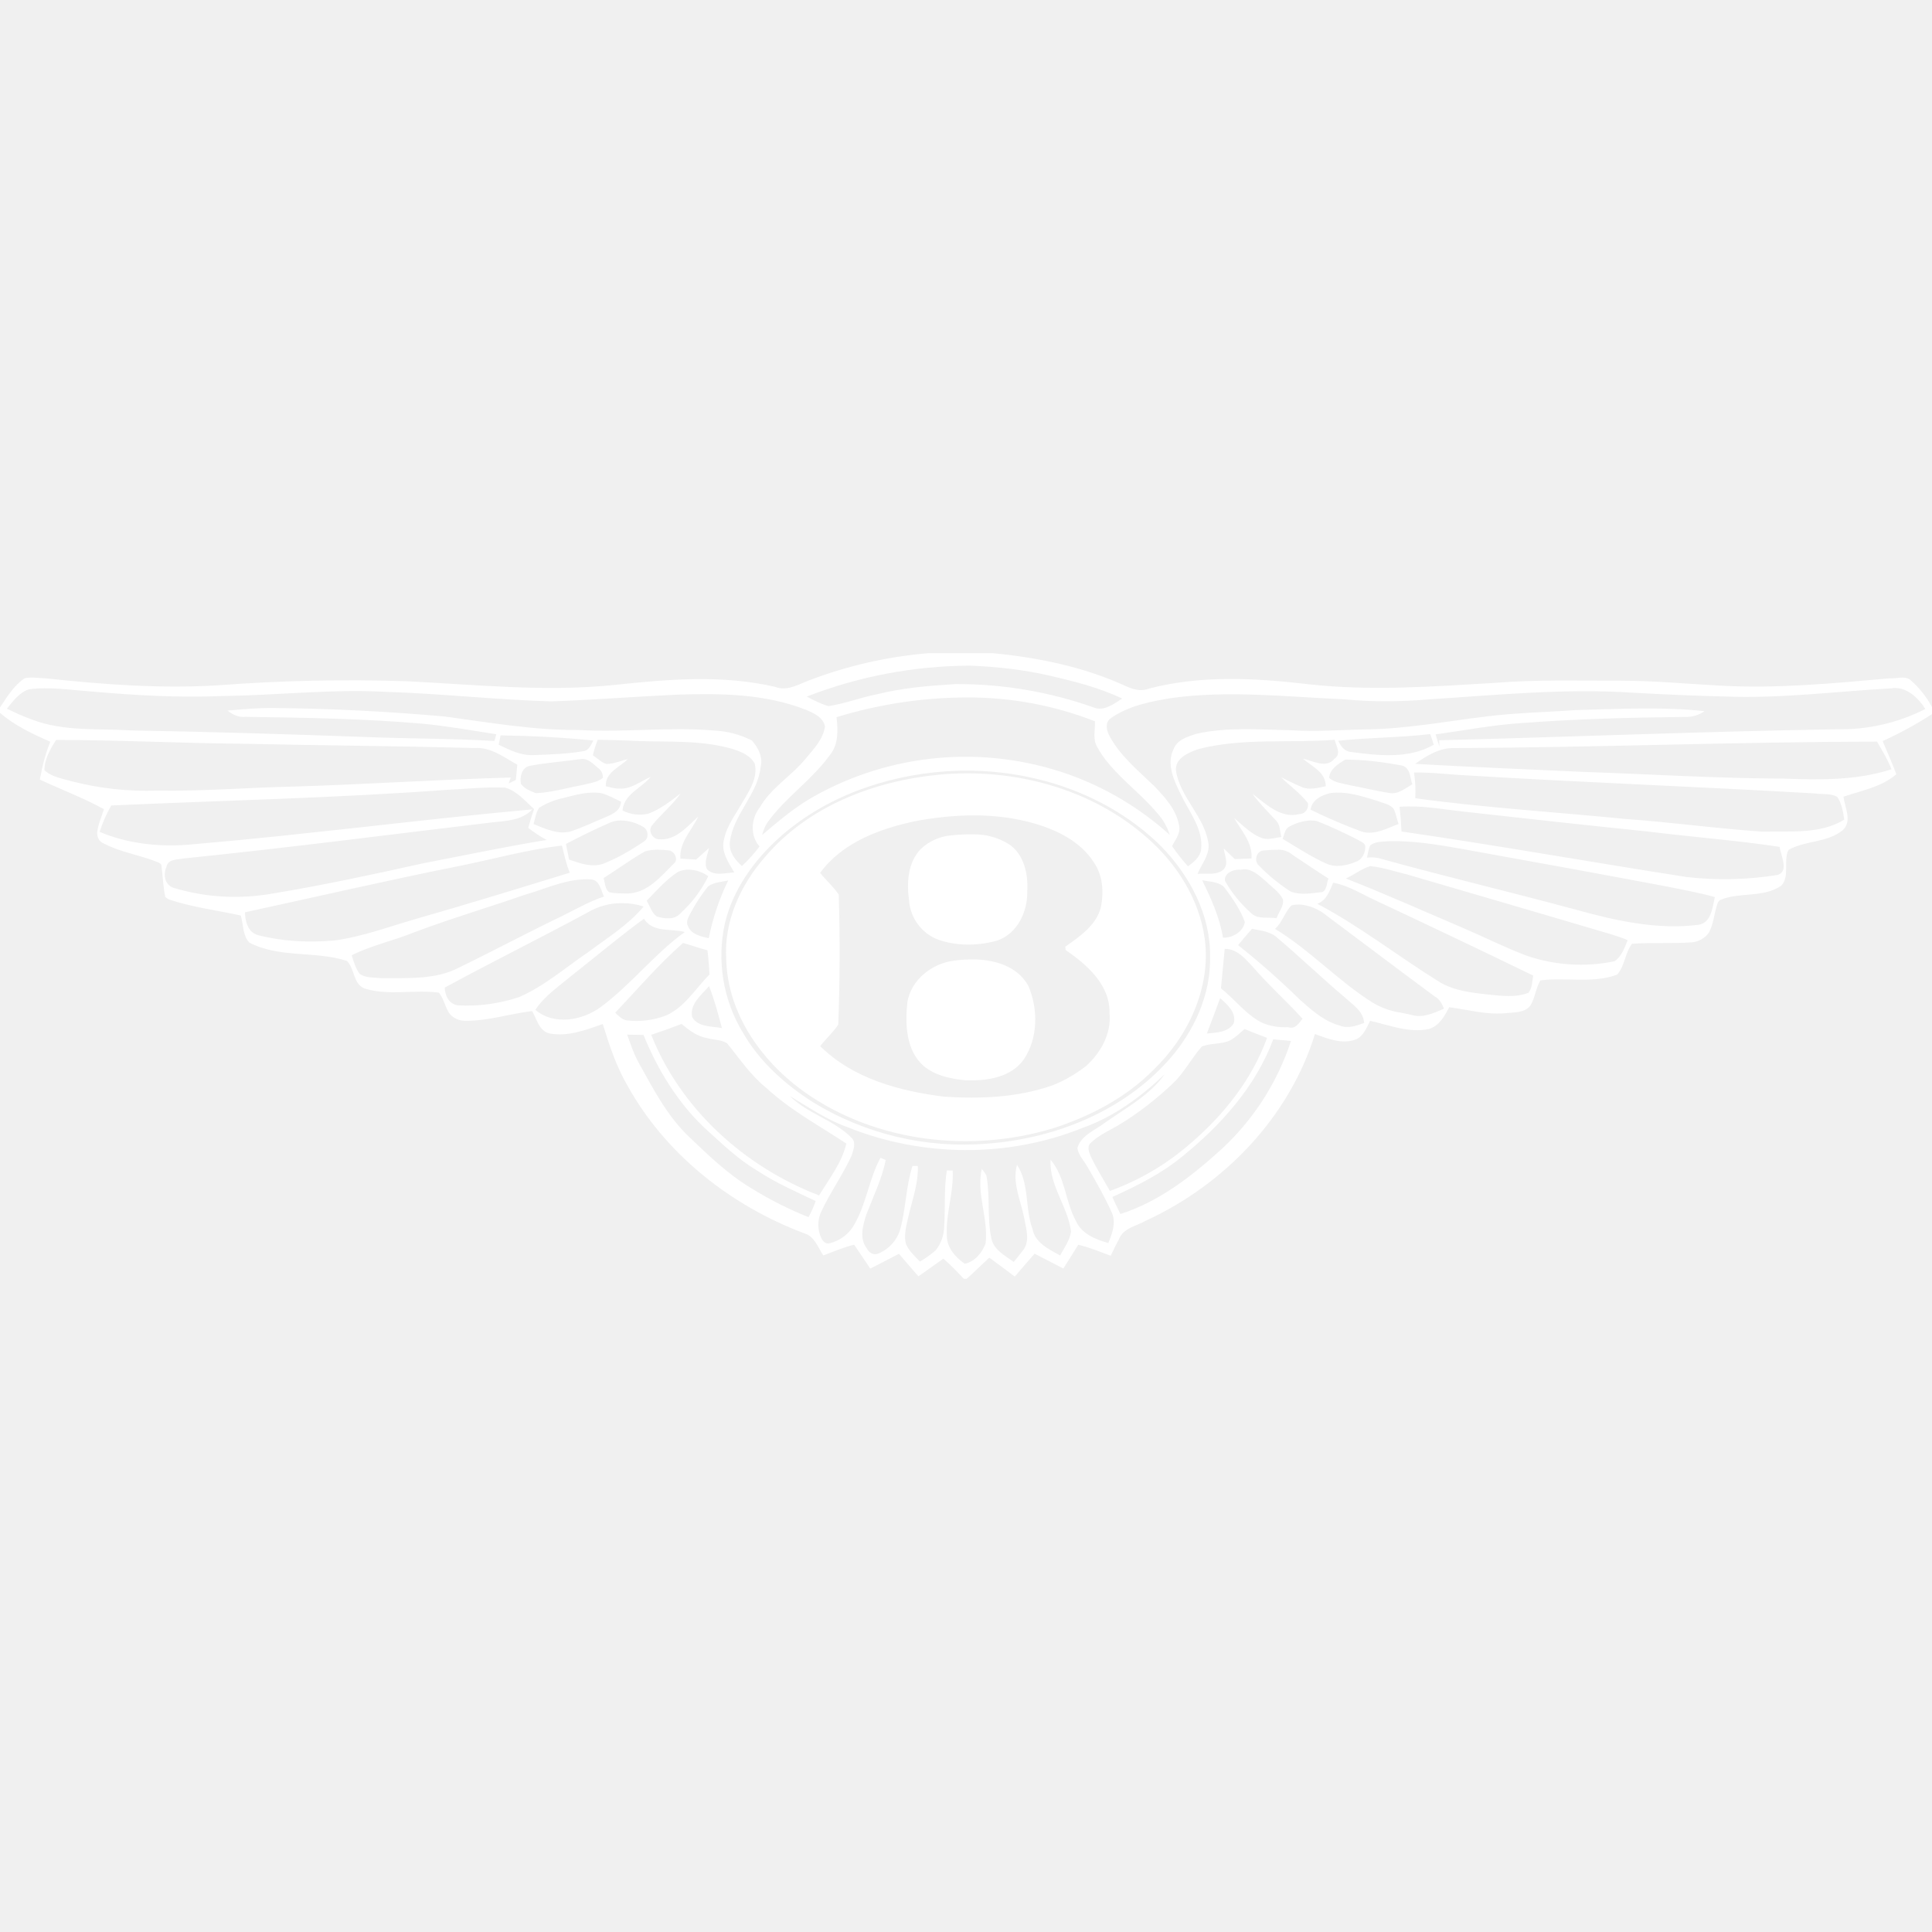
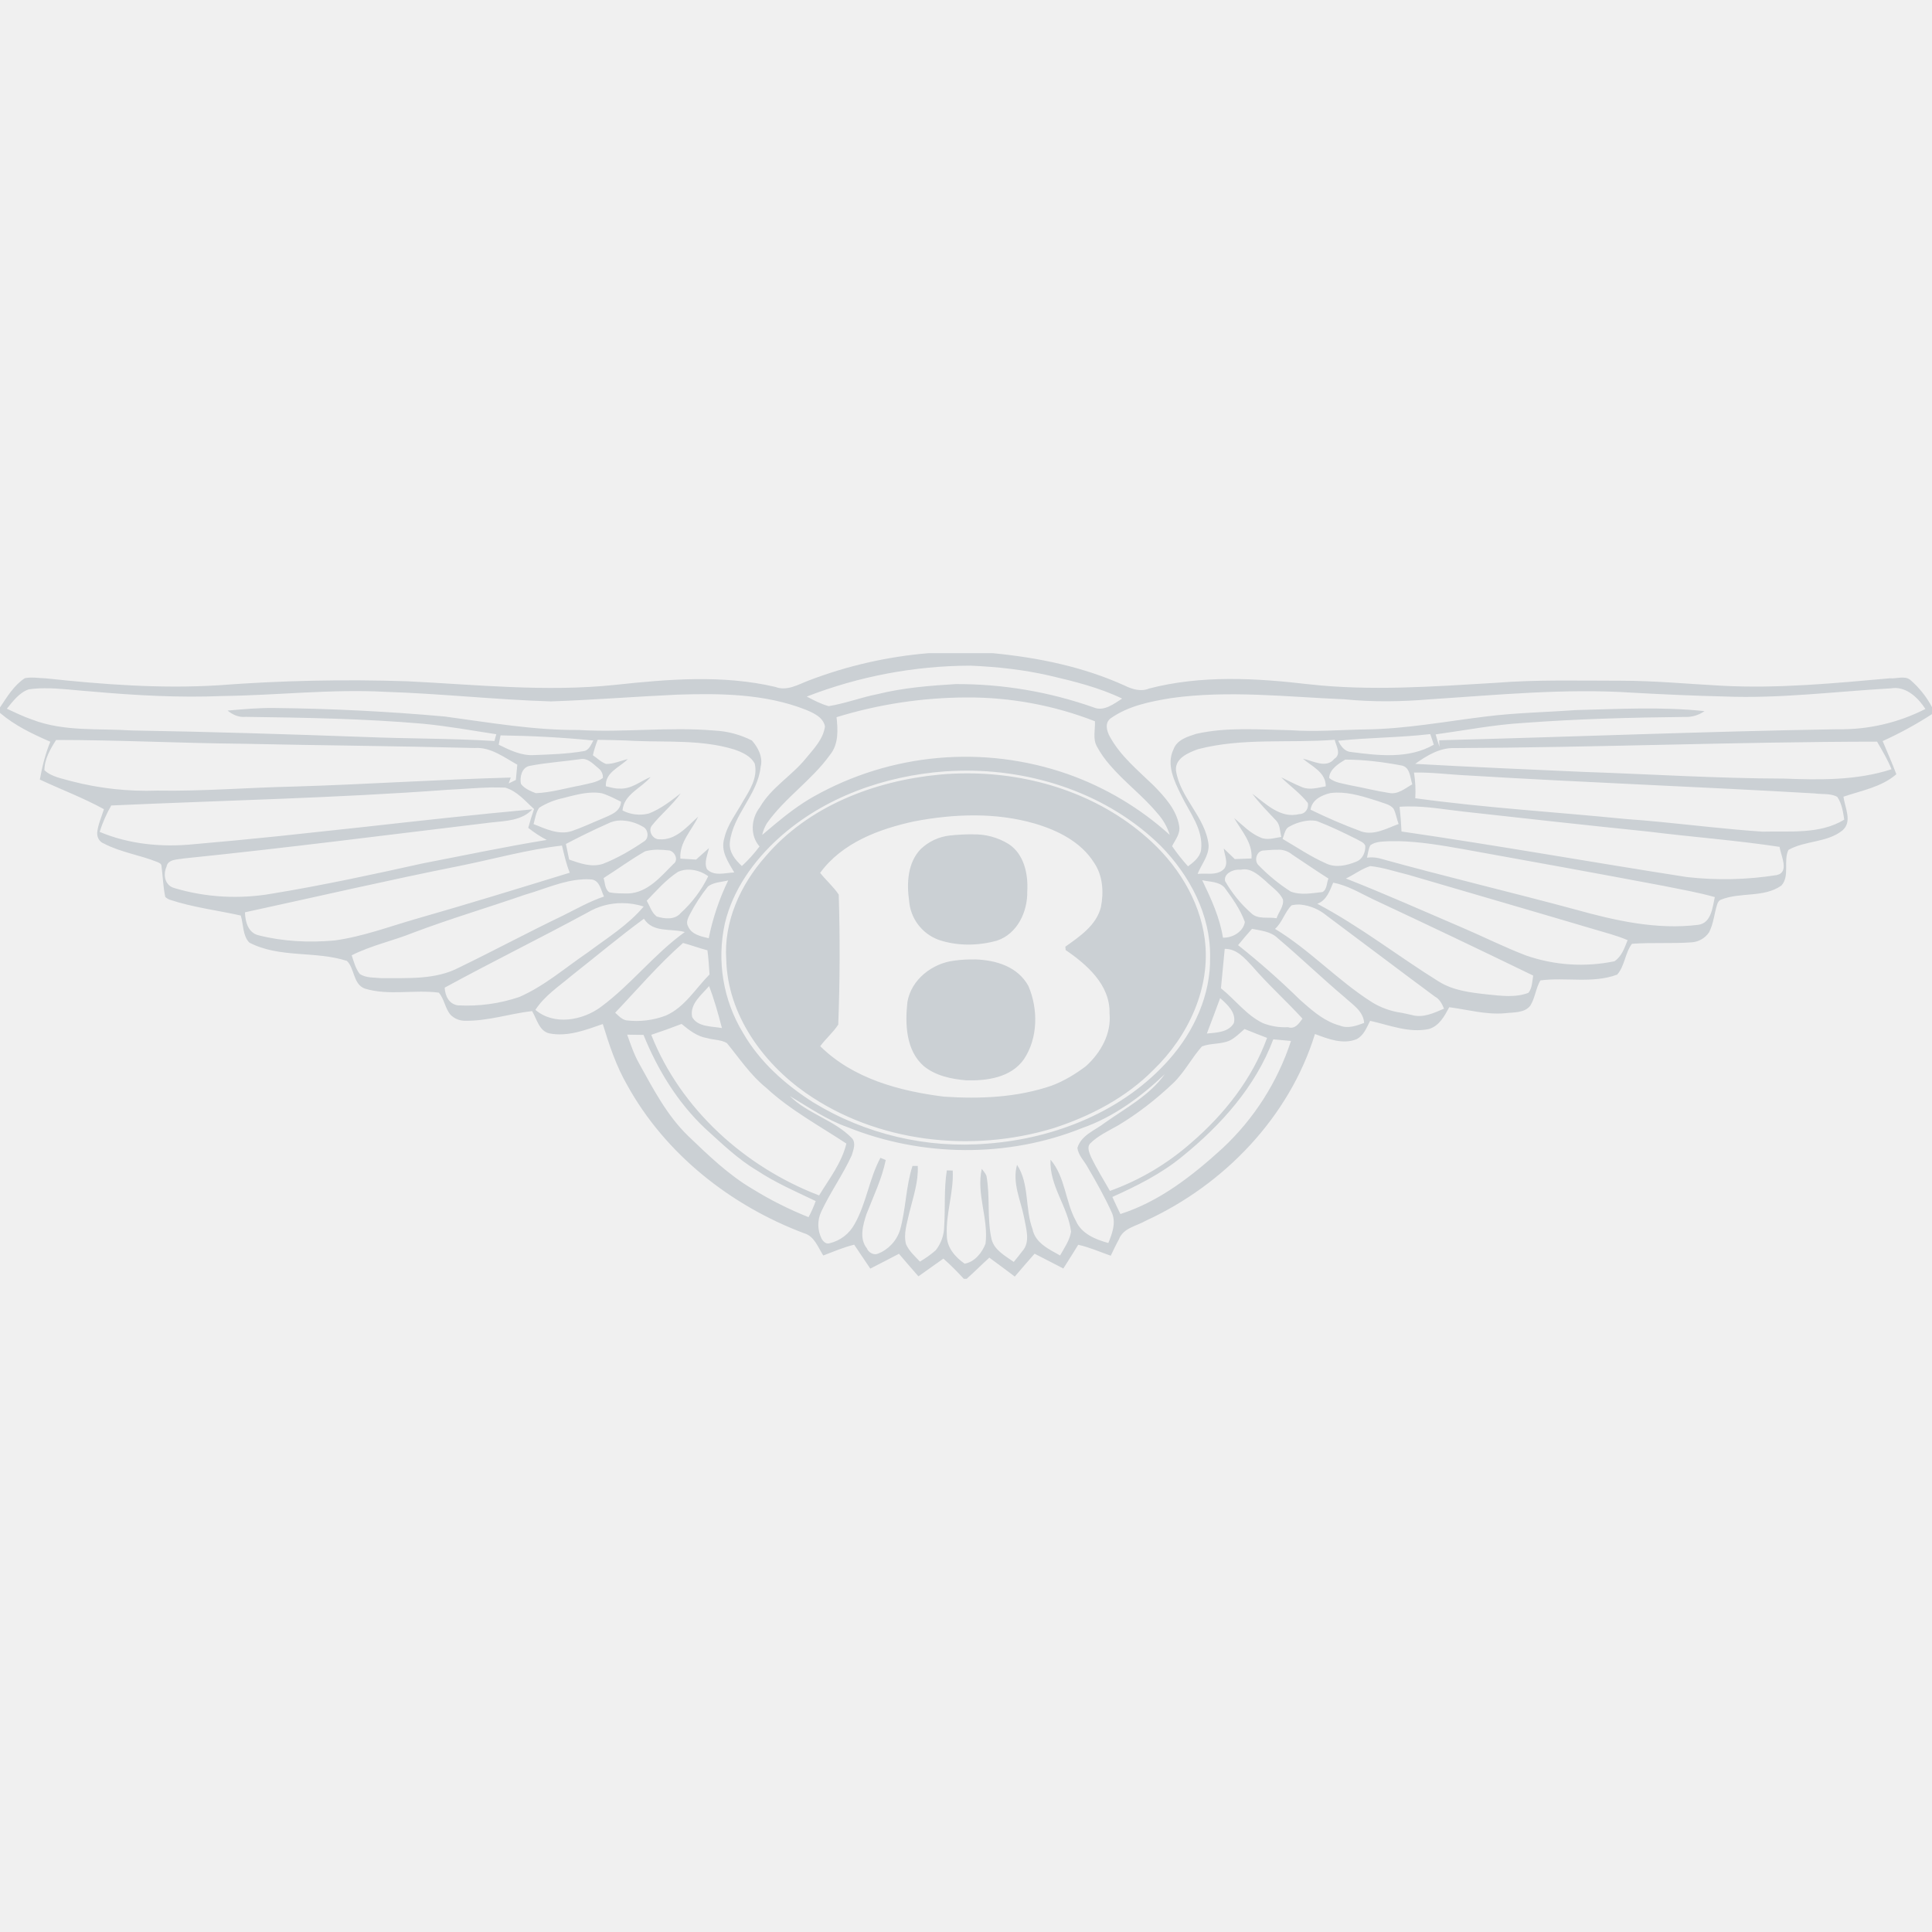
- <svg xmlns="http://www.w3.org/2000/svg" fill="#ffffff" role="img" viewBox="0 0 24 24">
+ <svg xmlns="http://www.w3.org/2000/svg" fill="#CBD0D4" role="img" viewBox="0 0 24 24">
  <path d="M11.535 8.114a5.407 5.407 0 0 0-1.49.34c-.131.05-.269.135-.414.079-.654-.153-1.331-.096-1.992-.025-.859.09-1.72-.003-2.579-.045a21.543 21.543 0 0 0-2.349.05c-.713.044-1.429-.01-2.138-.086-.088-.002-.178-.02-.265-.002-.135.088-.22.232-.308.363v.068c.185.158.404.262.625.358-.062.151-.101.31-.13.47.264.124.54.227.796.368-.029.095-.072.186-.083.285-.006.059.024.121.083.142.21.11.448.142.665.23.021.01.05.02.05.048.017.128.02.258.047.385a.173.173 0 0 0 .057.035c.287.095.588.131.881.196.034.11.022.249.106.336.375.196.82.1 1.213.228.098.096.075.29.223.344.296.09.614.01.918.05.069.079.077.193.144.273a.249.249 0 0 0 .169.076c.287.008.562-.087.846-.12.059.099.087.247.213.277.229.045.452-.042.665-.116.08.26.166.521.303.758.473.858 1.288 1.499 2.198 1.841.128.036.172.175.238.276.127-.048.252-.102.384-.134l.2.297c.119-.06.237-.122.356-.184.08.094.16.187.242.28l.31-.22c.09.078.173.164.254.251h.035c.096-.085.187-.177.282-.263.106.077.21.156.316.235.081-.095.163-.19.246-.284.12.06.238.123.357.184.063-.098.124-.196.185-.295.14.031.27.089.404.136.033-.068.065-.138.102-.204.053-.142.22-.164.336-.232.972-.447 1.78-1.286 2.099-2.318.162.06.345.134.517.064.09-.046.125-.144.168-.228.24.053.48.154.73.102.13-.039.194-.161.253-.271.23.03.456.095.69.075.104-.013.247 0 .318-.096.059-.096.067-.215.124-.312.315-.042.648.042.954-.072.096-.108.097-.27.184-.383.247-.018.495 0 .742-.018a.286.286 0 0 0 .215-.123c.056-.107.064-.23.1-.344.007-.024.02-.05.044-.061.241-.1.534-.022.755-.177.108-.12.021-.31.088-.443.207-.118.477-.088.669-.241.129-.11.032-.282.014-.42.225-.077.472-.119.657-.279-.052-.14-.113-.275-.17-.412A4.67 4.67 0 0 0 24 8.871v-.087a1.176 1.176 0 0 0-.272-.34c-.071-.053-.17-.01-.25-.018-.696.062-1.396.13-2.095.092-.417-.022-.833-.062-1.25-.062-.522 0-1.044-.015-1.564.027-.77.046-1.544.103-2.313.017-.657-.077-1.335-.115-1.981.053-.103.043-.211.009-.305-.037-.516-.234-1.077-.348-1.638-.402zm.521.155c.327.014.654.049.974.122.31.072.622.149.91.287-.103.065-.227.164-.354.11a5.088 5.088 0 0 0-1.716-.29c-.326.02-.652.046-.97.125-.204.04-.4.116-.606.149-.096-.026-.184-.073-.272-.119a5.653 5.653 0 0 1 2.034-.384zm11.467.278c.17-.01.308.126.395.26a2.31 2.31 0 0 1-1.093.252c-1.65.027-3.298.095-4.947.137 0 .027.002.054.004.081a2.744 2.744 0 0 1-.048-.154c.361-.05.72-.12 1.085-.142.668-.05 1.34-.068 2.01-.075a.394.394 0 0 0 .245-.072c-.533-.057-1.07-.026-1.604-.013-.371.027-.744.033-1.114.08-.495.06-.989.154-1.489.16-.312.005-.625.032-.937.01-.39-.007-.786-.042-1.17.045-.108.035-.239.073-.282.192-.093.188.01.398.095.569.103.217.279.425.247.682-.015.091-.092.151-.162.203a2.4 2.4 0 0 1-.198-.251c.04-.08.106-.155.088-.252-.033-.2-.178-.358-.314-.498-.196-.19-.414-.367-.547-.61-.039-.07-.066-.17.009-.227.22-.156.491-.209.752-.252.715-.1 1.436-.015 2.153.015.353.035.709.03 1.063 0 .838-.054 1.68-.138 2.52-.082.378.021.757.038 1.135.047.692.028 1.38-.062 2.07-.101a.308.308 0 0 1 .034-.004zM.55 8.55c.196-.002.392.027.587.04.542.048 1.086.079 1.63.056.674-.008 1.345-.088 2.019-.052.687.022 1.37.098 2.058.119.525-.018 1.049-.06 1.574-.084.533-.017 1.087-.011 1.59.187.097.04.217.093.24.207-.02.158-.14.28-.238.399-.175.216-.429.36-.57.605-.11.14-.126.35-.005.488a1.808 1.808 0 0 1-.219.243c-.083-.076-.16-.17-.15-.292.038-.346.347-.593.383-.94.031-.121-.031-.239-.108-.327a1.155 1.155 0 0 0-.468-.124c-.562-.048-1.126.027-1.689-.007-.557.004-1.107-.093-1.657-.167a26.874 26.874 0 0 0-2.115-.106c-.195-.003-.39.015-.585.032.063.052.14.087.225.078.733.01 1.466.022 2.197.085.307.029.61.084.916.131l-.023.084c-.536-.033-1.074-.028-1.611-.05-.965-.035-1.93-.065-2.895-.081-.411-.027-.841.017-1.234-.134-.11-.037-.213-.088-.317-.136.076-.093.153-.199.27-.24.065-.01.13-.014.195-.014zm11.455.114a4.324 4.324 0 0 1 1.597.296c.004.104-.029.218.024.313a1.245 1.245 0 0 0 .16.229c.18.212.41.383.588.597a.716.716 0 0 1 .157.272 3.76 3.76 0 0 0-1.267-.755 3.848 3.848 0 0 0-3.158.28c-.174.098-.332.22-.486.348l-.152.128a.502.502 0 0 1 .06-.147c.223-.315.556-.533.781-.846.11-.133.1-.31.083-.47a5.558 5.558 0 0 1 1.613-.245zm5.762.455c.016.044.03.088.044.132-.313.18-.688.135-1.032.09-.078-.007-.124-.074-.155-.139.38-.041.763-.038 1.143-.083zm-11.55.016c.386.006.771.025 1.154.064-.03.051-.054.124-.122.132-.203.035-.41.041-.614.049-.158.01-.303-.062-.44-.129l.023-.116zm1.207.055c.154.003.309.005.463.014.41.017.831-.016 1.23.105.099.034.208.08.259.178.039.172-.06.325-.144.464-.083.151-.197.293-.235.464-.048.16.05.294.124.423-.112.004-.25.051-.338-.04-.041-.082.007-.179.024-.263l-.16.143-.195-.012c-.015-.203.141-.35.221-.521-.138.123-.278.297-.483.281-.081.003-.143-.104-.093-.169.111-.141.255-.254.359-.402-.124.096-.25.195-.397.251a.464.464 0 0 1-.326-.038c.018-.204.234-.276.35-.417-.127.053-.24.154-.387.145-.058.002-.115-.016-.17-.029-.01-.173.171-.234.273-.337-.09.02-.177.062-.27.06-.062-.022-.11-.072-.164-.108.015-.066.035-.13.06-.192zm9.156 0c.018.078.087.178-.005.237-.1.125-.268.022-.39-.002.112.096.285.167.284.343-.096.017-.2.05-.295.01-.088-.036-.173-.081-.259-.122.027.027.055.053.084.078l.087.076c.057.051.113.104.16.164.016.068-.033.14-.106.139-.233.059-.415-.127-.584-.254.089.121.195.226.297.335.051.054.046.135.064.203-.084.011-.174.044-.256.008-.128-.052-.225-.155-.33-.243.091.16.23.305.216.502l-.208.008a10.001 10.001 0 0 1-.137-.132c.008.082.06.176.007.25-.062.07-.158.065-.246.063-.03 0-.059 0-.086.003.047-.119.14-.222.137-.356-.036-.35-.358-.587-.406-.932-.01-.149.154-.218.273-.261.554-.145 1.133-.073 1.7-.117zM.698 9.192c.77 0 1.54.04 2.31.047.963.021 1.926.028 2.888.053.2-.014.365.116.53.207l-.018.19a5.46 5.46 0 0 1-.089.043l.026-.073c-.899.024-1.796.085-2.695.112-.566.012-1.13.06-1.697.05A3.707 3.707 0 0 1 .89 9.705c-.115-.034-.247-.052-.338-.137-.001-.135.073-.264.145-.376zm22.62.022c.064.111.132.222.179.342-.43.14-.89.133-1.336.116-.828-.002-1.656-.055-2.484-.083-.699-.032-1.398-.06-2.097-.1.143-.102.305-.202.486-.196 1.751-.007 3.501-.078 5.252-.08zm-16.073.214c.077.005.136.074.194.12a.138.138 0 0 1 .05.116c-.078.06-.181.068-.273.092-.186.034-.37.09-.56.097-.067-.026-.14-.055-.185-.116-.016-.084.01-.2.104-.222.21-.042.425-.054.636-.085a.139.139 0 0 1 .034-.002zm9.465.008c.235 0 .47.03.7.073.109.021.106.15.134.234-.09.05-.177.13-.29.107-.163-.025-.323-.066-.485-.096-.087-.022-.187-.029-.258-.09.005-.108.116-.177.2-.228zm-4.785.138c.908-.02 1.842.29 2.495.935.358.365.62.856.612 1.377.01.47-.199.926-.507 1.274-.566.642-1.415.983-2.256 1.046a3.577 3.577 0 0 1-2.17-.514c-.345-.22-.66-.5-.867-.858a1.853 1.853 0 0 1-.227-1.365c.099-.415.356-.774.668-1.057.565-.51 1.318-.775 2.07-.83.06-.004.121-.006.182-.008zm5.64.023c.218-.005.435.025.653.035 1.44.088 2.882.14 4.322.224.093.014.198-.004.283.043.057.083.072.185.087.283-.302.185-.678.14-1.015.149-.425-.028-.85-.08-1.274-.121a15.638 15.638 0 0 0-.425-.036c-.872-.087-1.747-.139-2.615-.258a1.474 1.474 0 0 0-.016-.32zm-5.553.01c-.116 0-.23.005-.345.016-.805.077-1.627.39-2.161 1.02-.308.348-.518.809-.484 1.282.018.674.448 1.273.985 1.65.884.618 2.057.75 3.079.44.46-.149.903-.38 1.245-.727.428-.414.714-1.017.635-1.622-.065-.495-.35-.941-.723-1.265-.61-.536-1.425-.795-2.231-.794zm-5.915.175c.059 0 .118 0 .178.002.148.042.249.167.359.266-.027.077-.05.155-.072.234.072.057.149.108.23.15-.517.084-1.03.193-1.544.292l-.464.102-.465.098c-.31.063-.621.123-.934.174-.405.072-.828.05-1.222-.069-.113-.032-.141-.162-.095-.262.017-.1.141-.09.215-.105 1.276-.13 2.548-.295 3.82-.447.178-.019.38-.023.51-.163-.701.064-1.402.142-2.102.22l-1.051.113c-.35.036-.701.07-1.052.1-.394.04-.802.002-1.17-.153a1.65 1.65 0 0 1 .144-.328c1.393-.063 2.789-.092 4.18-.195.178-.008.356-.025.535-.029zm1.256.064a.56.56 0 0 1 .122.008c.084.025.162.067.24.105-.009.132-.138.166-.238.212-.125.051-.247.11-.375.153-.162.052-.325-.028-.474-.087.02-.068.028-.144.07-.203a.916.916 0 0 1 .297-.12c.117-.03.237-.064.358-.068zm9.248 0c.177-.004.35.054.517.106.064.026.144.036.192.092.032.06.04.13.064.192-.146.053-.302.145-.462.093a6.866 6.866 0 0 1-.632-.271c.018-.123.137-.18.245-.206a.718.718 0 0 1 .076-.006zm.887.172c.239-.004.474.041.711.066.758.085 1.517.168 2.276.246.543.068 1.09.108 1.632.19.013.107.126.312-.033.35a4.135 4.135 0 0 1-1.12.025c-1.182-.184-2.36-.394-3.544-.566a4.356 4.356 0 0 0-.024-.307c.034-.002.068-.004.102-.004zm-5.377.111c.253.001.504.032.748.103.282.084.568.226.73.482.111.16.124.368.087.554-.056.226-.263.365-.442.492l.004.042c.265.181.554.434.545.785.025.254-.11.492-.293.657-.129.098-.27.183-.422.241-.43.149-.892.168-1.342.138-.552-.069-1.13-.224-1.537-.627.07-.094.16-.17.224-.268a23.17 23.17 0 0 0 .006-1.615c-.066-.099-.157-.177-.231-.27.274-.375.732-.545 1.17-.64.247-.047.5-.075.753-.074zm4.163.063c.029 0 .058.001.086.008.169.065.332.144.494.225.036.024.09.036.106.082.004.08-.034.168-.113.197-.115.048-.253.078-.37.024-.191-.084-.365-.202-.544-.307.017-.042.025-.095.054-.13a.1.1 0 0 1 .038-.027.606.606 0 0 1 .249-.072zm-8.563 0a.555.555 0 0 1 .276.078c.065.031.079.14.017.18-.162.11-.332.21-.514.281-.143.047-.287-.007-.42-.053l-.04-.194c.168-.088.34-.173.514-.25a.36.36 0 0 1 .167-.042zm4.37.172a2.535 2.535 0 0 0-.282.015.623.623 0 0 0-.361.168c-.163.169-.176.422-.145.641a.563.563 0 0 0 .367.487c.233.079.49.075.725.01.254-.085.382-.362.376-.614.013-.213-.04-.462-.231-.586a.807.807 0 0 0-.449-.12zm5.287.085c.27.006.54.052.806.099.833.15 1.666.301 2.498.458.21.043.423.079.63.138-.028.125-.043.32-.202.344-.513.065-1.028-.05-1.52-.187-.814-.22-1.637-.414-2.45-.64a.435.435 0 0 0-.149-.007c.013-.052.017-.107.042-.154.064-.048.153-.045.229-.05h.116zm-10.387.055c.028.114.052.229.097.337-.634.195-1.267.39-1.904.572-.338.097-.67.223-1.02.27-.316.028-.64.013-.948-.066-.126-.034-.16-.17-.163-.284.89-.193 1.777-.399 2.67-.577.422-.085.839-.203 1.268-.252zm8.897.051a.266.266 0 0 1 .177.063c.15.099.297.2.448.296a.196.196 0 0 0-.014.043l-.01.047c-.009.032-.021.061-.05.077-.13.014-.269.043-.396-.006a2.215 2.215 0 0 1-.396-.324c-.046-.039-.041-.116-.002-.158a.093.093 0 0 1 .05-.027c.061-.003.128-.013.193-.01zm-7.713 0c.051 0 .102.004.152.01.069.017.116.122.047.169-.156.156-.318.354-.557.365-.08-.001-.16.002-.238-.015-.057-.038-.052-.12-.071-.176.173-.11.338-.231.516-.333a.63.63 0 0 1 .15-.02zm8.857.204c.162.017.316.07.473.108.766.225 1.533.447 2.298.674.143.043.289.079.426.138-.038.095-.074.203-.163.262a2.07 2.07 0 0 1-1.1-.072c-.27-.103-.527-.233-.792-.346-.48-.205-.958-.419-1.445-.61.103-.047.195-.121.303-.154zm-1.563.04c.105 0 .19.084.266.148.072.072.167.131.212.225.015.085-.055.159-.079.235-.104-.02-.234.02-.318-.066a1.57 1.57 0 0 1-.322-.397c-.016-.086.083-.138.163-.141l.032.001a.202.202 0 0 1 .046-.005zm-6.891.004a.423.423 0 0 1 .23.082 1.5 1.5 0 0 1-.34.455c-.074.09-.2.075-.3.045-.063-.047-.086-.13-.124-.196.123-.127.24-.262.389-.359a.32.32 0 0 1 .145-.027zm-1.326.12a.848.848 0 0 1 .108.002c.102.015.115.135.153.212-.178.06-.341.153-.508.236-.434.208-.857.435-1.29.645-.295.156-.643.13-.966.133-.09-.009-.191 0-.27-.052-.052-.067-.074-.152-.1-.232.245-.124.516-.18.77-.283.456-.172.924-.31 1.384-.47.238-.067.471-.179.72-.19zm7.692.011c.093.022.207.015.277.091.098.133.197.272.253.428-.018.12-.154.2-.272.195-.04-.253-.148-.485-.258-.714zm-5.888.003a2.99 2.99 0 0 0-.242.718c-.095-.022-.214-.046-.256-.147-.03-.05-.001-.105.022-.15a2.1 2.1 0 0 1 .225-.346c.071-.054.167-.054.251-.075zm7.515.028c.182.033.342.134.508.212.661.309 1.32.623 1.977.942-.013.07-.011.154-.059.214-.163.063-.344.037-.513.02-.206-.023-.42-.047-.601-.16-.507-.315-.98-.687-1.509-.966.115-.042.154-.159.197-.262zm-8.832.254c.09 0 .18.014.267.042-.194.232-.456.392-.695.571-.28.19-.538.417-.85.553a2.027 2.027 0 0 1-.761.104c-.112-.014-.161-.118-.166-.22.587-.32 1.187-.615 1.774-.933a.83.83 0 0 1 .43-.117zm8.426.018a.6.6 0 0 1 .321.134c.449.335.896.674 1.346 1.007.06.031.091.091.116.152-.126.054-.263.12-.403.078-.041-.01-.084-.018-.126-.027a.946.946 0 0 1-.364-.13c-.427-.27-.773-.65-1.206-.912.092-.082.12-.21.206-.293a.399.399 0 0 1 .11-.009zm-8.156.176c.114.178.334.117.508.165-.38.273-.666.652-1.042.93-.228.169-.583.234-.814.037.113-.175.29-.29.447-.423.3-.236.593-.483.901-.709zm7.554.125c.11.023.233.032.319.116.284.24.551.498.836.738.097.09.227.167.238.315-.095.035-.202.075-.302.033a.672.672 0 0 1-.071-.023c-.162-.063-.295-.183-.424-.297a9.813 9.813 0 0 0-.769-.679c.056-.069.114-.137.173-.203zm-7.068.176c.102.027.201.065.303.091.013.1.02.2.026.3-.174.175-.307.406-.541.51-.156.06-.327.081-.493.06-.057-.012-.097-.057-.138-.095.278-.292.54-.6.843-.866zm6.729.073c.151-.002.25.118.344.218.196.228.42.428.622.649-.043.057-.09.136-.18.106a.738.738 0 0 1-.311-.05c-.208-.1-.345-.293-.522-.433l.047-.49zm-3.103.132a1.564 1.564 0 0 0-.255.014c-.274.032-.537.235-.584.515-.03.271-.019.602.204.796.147.12.34.16.525.176.258.008.56-.033.72-.264.175-.264.176-.623.054-.908-.132-.24-.401-.322-.664-.33zm-3.303.33c.066.17.114.346.16.522-.12-.023-.302-.01-.37-.138-.033-.161.117-.274.21-.383zm6.349.15c.087.077.204.181.17.31-.067.117-.218.118-.335.13a33.1 33.1 0 0 0 .165-.44zm-6.69.321c.093.077.195.157.319.176.08.024.173.018.245.063.156.191.294.399.488.555.299.277.658.469.995.692-.058.24-.213.437-.339.644-.92-.353-1.719-1.07-2.085-1.995.126-.042.252-.087.376-.135zm6.993.063c.093.037.186.075.28.11-.185.51-.532.95-.94 1.301a3.133 3.133 0 0 1-1.012.6c-.08-.14-.166-.278-.236-.424-.02-.05-.052-.118-.01-.165.098-.098.227-.156.346-.224.248-.148.476-.327.686-.526.14-.134.228-.312.357-.456.11-.043.238-.024.347-.074.07-.036.124-.092.182-.142zm-7.67.07l.204.003c.174.43.422.837.76 1.157.207.187.408.384.649.527.23.152.482.262.73.38a1.417 1.417 0 0 1-.089.2 4.51 4.51 0 0 1-.699-.352c-.3-.177-.55-.421-.8-.66-.26-.253-.43-.58-.604-.894-.065-.114-.106-.239-.15-.361zm8.027.058l.22.02a3.174 3.174 0 0 1-.847 1.33c-.372.34-.785.665-1.272.82-.034-.07-.068-.14-.1-.212.305-.137.61-.289.87-.504.48-.388.91-.868 1.129-1.454zm-1.348.433c-.19.266-.485.42-.746.605-.12.093-.29.15-.339.31.011.094.087.164.13.245.108.186.215.374.302.57.048.124-.001.252-.048.367-.158-.043-.334-.115-.403-.275-.133-.241-.13-.544-.315-.76-.017.322.216.582.255.893-.016.109-.084.202-.136.297-.139-.078-.31-.156-.343-.329-.095-.256-.037-.563-.192-.797-.063.223.046.44.088.656.023.134.082.303-.023.417a2.76 2.76 0 0 1-.106.133c-.105-.075-.24-.145-.275-.28-.059-.26-.016-.53-.064-.79-.014-.033-.037-.059-.058-.086-.07.31.085.616.047.928-.042.112-.135.229-.26.25-.115-.08-.222-.2-.221-.35-.015-.271.087-.535.073-.807l-.073-.002c-.037.23-.018.465-.033.697a.487.487 0 0 1-.104.294c-.06.054-.127.1-.197.142-.063-.066-.135-.13-.173-.216-.034-.13.013-.26.04-.388.047-.192.115-.384.106-.584h-.066c-.083.259-.081.533-.154.794a.468.468 0 0 1-.273.295c-.054.024-.119-.014-.14-.066-.097-.123-.048-.289-.005-.423.086-.222.192-.439.24-.674l-.066-.027c-.14.26-.174.564-.32.821a.478.478 0 0 1-.311.24c-.045.015-.08-.022-.1-.057a.386.386 0 0 1-.005-.334c.112-.241.27-.46.38-.702.02-.066.056-.155.001-.213-.22-.226-.546-.3-.77-.522.233.138.459.296.716.386.923.372 1.99.383 2.915.011.39-.136.729-.387 1.026-.669Z" />
</svg>
